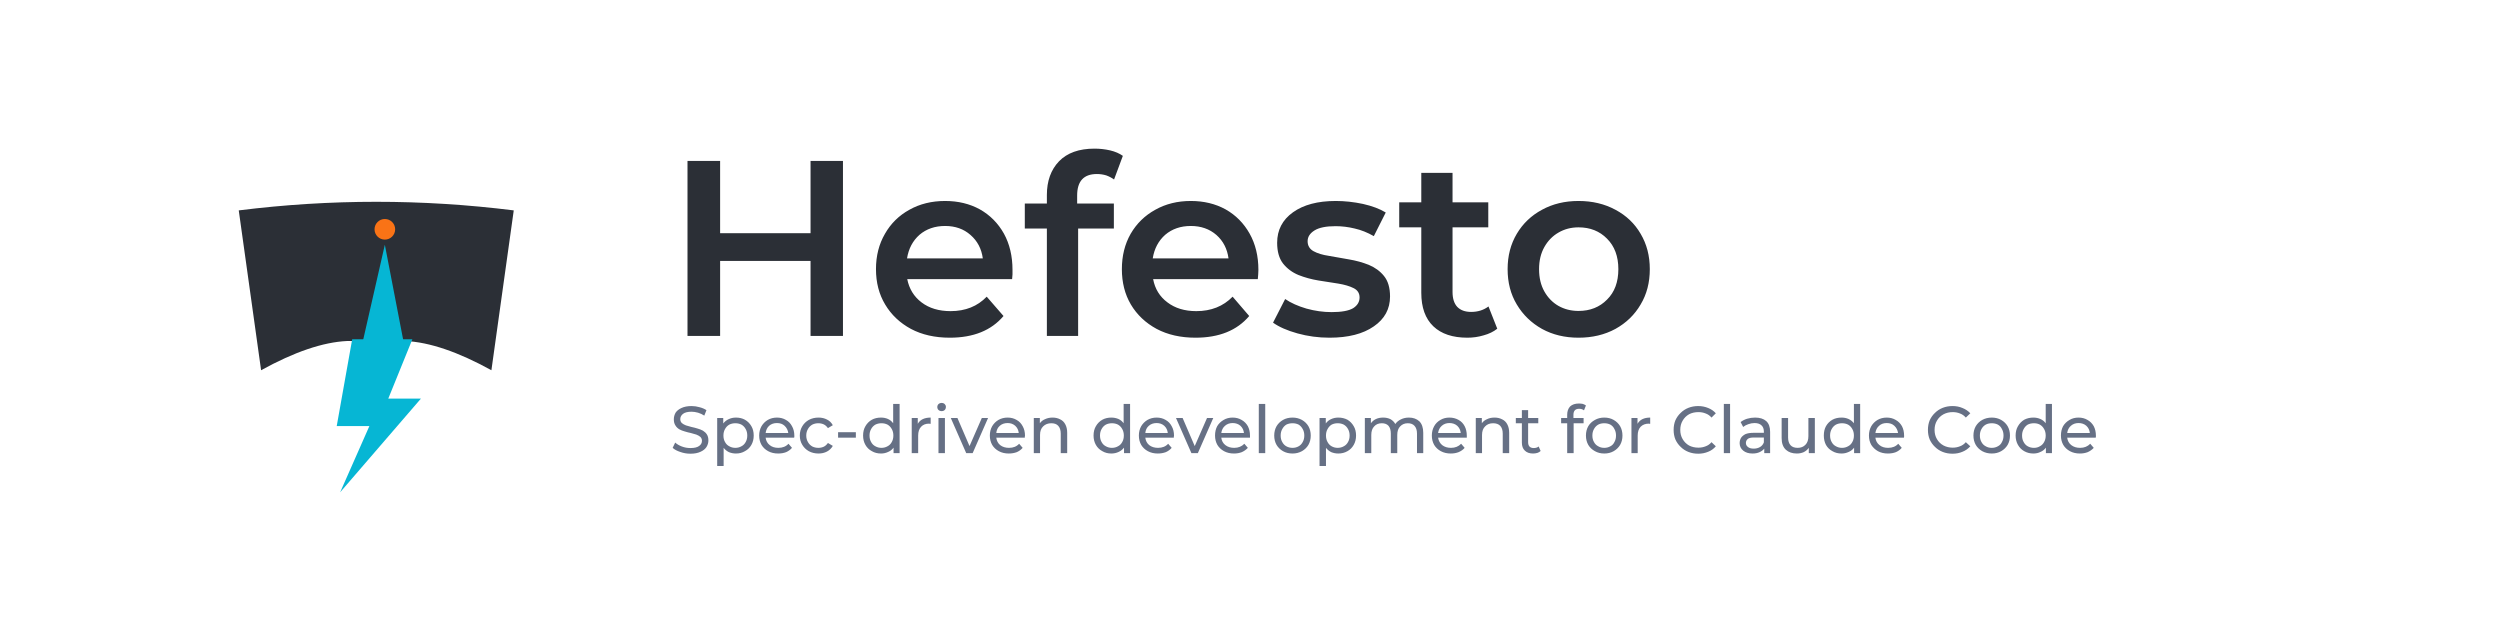
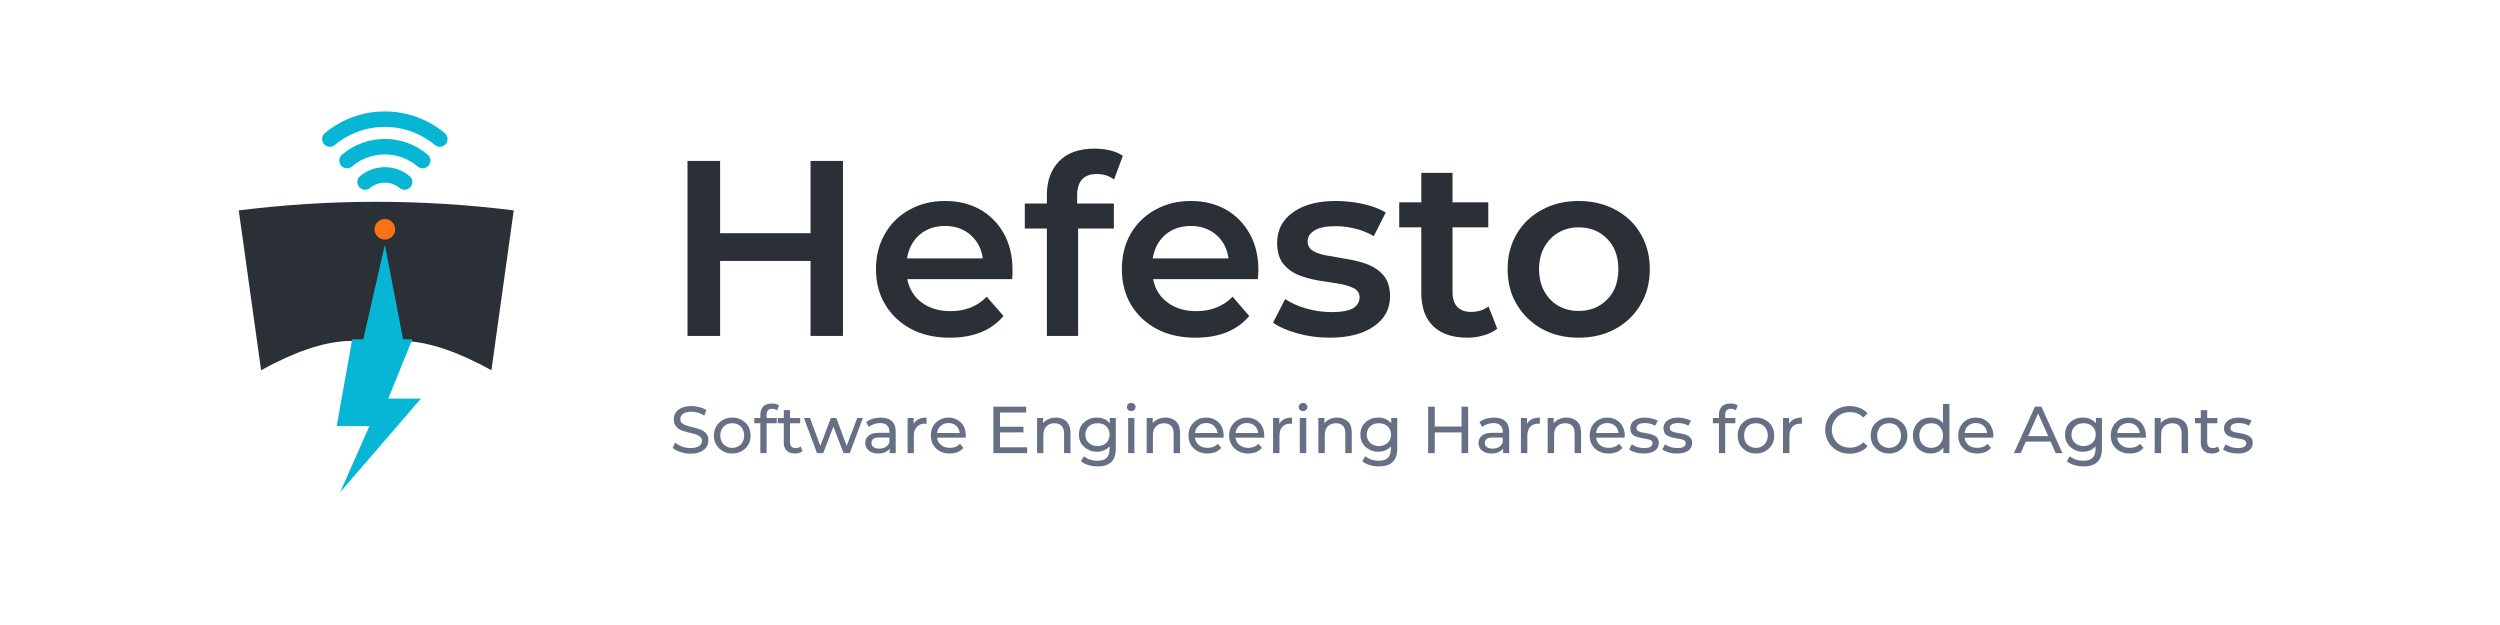
<svg xmlns="http://www.w3.org/2000/svg" width="1280" height="320" viewBox="0 0 1280 320">
  <g transform="translate(80,47) scale(0.44)">
    <path fill="#2b2f36" d="M96 138Q256 118 416 138L390 324Q332 292 290 290L222 290Q180 292 122 324Z" />
    <polygon fill="#06b6d4" points="228,288 298,288 270,357 308,357 214,466 248,389 210,389" />
    <polygon fill="#06b6d4" points="240,292 288,292 266,178" />
    <circle cx="266" cy="160" r="12" fill="#f97316" />
+     <path fill="none" stroke="#06b6d4" stroke-width="18" stroke-linecap="round" d="M243 105A36 36 0 0 1 289 105" />
+     <path fill="none" stroke="#06b6d4" stroke-width="18" stroke-linecap="round" d="M222 80A68 68 0 0 1 310 80" />
+     <path fill="none" stroke="#06b6d4" stroke-width="18" stroke-linecap="round" d="M202 55A100 100 0 0 1 330 55" />
  </g>
  <path fill="#2b2f36" d="M415 172V133.6H368.7V172H352V82.4H368.7V119.4H415V82.4H431.6V172Z M486.3 172.9Q474.9 172.9 466.4 168.4Q457.9 163.8 453.2 155.9Q448.5 148.1 448.5 137.8Q448.5 127.6 453.1 119.7Q457.6 111.8 465.6 107.4Q473.6 102.9 483.9 102.9Q493.9 102.9 501.7 107.2Q509.5 111.6 514 119.6Q518.4 127.6 518.4 138.2Q518.4 139.2 518.4 140.5Q518.3 141.8 518.2 142.9H464.5Q466 150.4 471.8 154.8Q477.7 159.3 486.7 159.3Q498.1 159.3 505.2 151.9L513.8 161.8Q504.4 172.9 486.3 172.9ZM464.4 132.3H503.2Q502.2 124.9 496.9 120.3Q491.7 115.7 483.9 115.7Q476.1 115.7 470.8 120.2Q465.6 124.8 464.4 132.3Z M536 172V117H524.7V104.2H536V99.8Q536 89.1 542.2 82.6Q548.5 76.1 560.4 76.1Q564.5 76.1 568.4 77Q572.2 77.9 574.9 79.8L570.4 91.9Q568.6 90.6 566.4 89.8Q564.1 89.1 561.6 89.1Q551.5 89.1 551.5 100.1V104.2H570.3V117H552V172Z M612.1 172.9Q600.7 172.9 592.2 168.4Q583.7 163.8 579 155.9Q574.4 148.1 574.4 137.8Q574.4 127.6 578.9 119.7Q583.5 111.8 591.5 107.4Q599.5 102.9 609.7 102.9Q619.7 102.9 627.5 107.2Q635.3 111.6 639.8 119.6Q644.3 127.6 644.3 138.2Q644.3 139.2 644.2 140.5Q644.1 141.8 644 142.9H590.4Q591.8 150.4 597.7 154.8Q603.6 159.3 612.5 159.3Q623.9 159.3 631.1 151.9L639.6 161.8Q630.2 172.9 612.1 172.9ZM590.2 132.3H629Q628 124.9 622.8 120.3Q617.5 115.7 609.7 115.7Q601.9 115.7 596.6 120.2Q591.4 124.8 590.2 132.3Z M680.7 172.9Q672.2 172.9 664.3 170.7Q656.4 168.5 651.8 165.2L658 153.1Q662.4 156.1 668.9 158Q675.4 159.8 681.8 159.8Q689.4 159.8 692.8 157.8Q696.1 155.7 696.1 152.3Q696.1 149 693 147.5Q690 146 685.2 145.2Q680.4 144.5 675 143.6Q669.6 142.7 664.8 140.8Q660 138.8 656.9 134.9Q653.9 131 653.9 124.3Q653.9 114.5 662 108.7Q670.1 102.9 683.9 102.9Q690.7 102.9 697.8 104.4Q704.9 106 709.5 108.8L703.4 120.9Q698.5 118.1 693.6 117Q688.7 115.8 683.8 115.8Q676.5 115.8 673 118Q669.5 120.2 669.5 123.5Q669.5 126.9 672.5 128.6Q675.6 130.3 680.4 131Q685.2 131.8 690.6 132.8Q696 133.7 700.8 135.6Q705.6 137.6 708.6 141.3Q711.7 145.1 711.7 151.8Q711.7 161.4 703.4 167.1Q695.1 172.9 680.7 172.9Z M751.3 172.9Q740 172.9 733.9 167.1Q727.7 161.2 727.7 149.9V116.4H716.4V103.6H727.7V88.5H743.7V103.6H762V116.4H743.7V149.5Q743.7 154.5 746.1 157.1Q748.6 159.7 753.2 159.7Q758.4 159.7 762.1 156.9L766.6 168.3Q763.7 170.6 759.6 171.7Q755.6 172.9 751.3 172.9Z M808.2 172.9Q797.7 172.9 789.5 168.4Q781.3 163.8 776.6 155.9Q771.9 148.1 771.9 137.8Q771.9 127.6 776.6 119.7Q781.3 111.8 789.5 107.4Q797.7 102.9 808.2 102.9Q818.8 102.9 827.1 107.4Q835.4 111.8 840 119.7Q844.7 127.6 844.7 137.8Q844.7 148.1 840 155.9Q835.4 163.8 827.1 168.4Q818.8 172.9 808.2 172.9ZM808.2 159.2Q817.1 159.2 822.8 153.4Q828.6 147.7 828.6 137.8Q828.6 128 822.8 122.2Q817.1 116.4 808.2 116.4Q802.5 116.4 797.9 119.1Q793.4 121.7 790.7 126.5Q788 131.3 788 137.8Q788 144.4 790.7 149.2Q793.4 154 797.9 156.6Q802.5 159.2 808.2 159.2Z" />
-   <path fill="#667085" d="M353.5 232.3Q350.8 232.3 348.3 231.4Q345.8 230.6 344.4 229.3L345.7 226.6Q347 227.8 349.1 228.6Q351.2 229.4 353.5 229.4Q356.6 229.4 358 228.3Q359.4 227.3 359.4 225.7Q359.4 224.5 358.6 223.7Q357.8 223 356.5 222.5Q355.2 222.1 353.7 221.7Q352.2 221.4 350.6 220.9Q349.1 220.5 347.8 219.8Q346.5 219 345.8 217.8Q345 216.6 345 214.7Q345 212.9 345.9 211.3Q346.9 209.8 348.9 208.9Q351 207.9 354.1 207.9Q356.2 207.9 358.2 208.5Q360.2 209 361.7 210L360.6 212.8Q359.1 211.8 357.4 211.3Q355.6 210.8 354.1 210.8Q351.1 210.8 349.7 211.9Q348.3 213 348.3 214.6Q348.3 215.8 349.1 216.6Q349.9 217.3 351.2 217.8Q352.5 218.2 354 218.6Q355.5 218.9 357.1 219.4Q358.6 219.8 359.9 220.5Q361.2 221.3 361.9 222.4Q362.7 223.6 362.7 225.5Q362.7 227.3 361.7 228.9Q360.7 230.4 358.7 231.3Q356.6 232.3 353.5 232.3Z M376.8 232.2Q374.9 232.2 373.2 231.5Q371.6 230.7 370.5 229.3V238.6H367.2V214H370.3V216.8Q371.5 215.3 373.1 214.6Q374.8 213.8 376.8 213.8Q379.4 213.8 381.4 214.9Q383.5 216.1 384.7 218.2Q385.9 220.2 385.9 223Q385.9 225.7 384.7 227.8Q383.5 229.9 381.4 231Q379.4 232.2 376.8 232.2ZM376.5 229.3Q378.2 229.3 379.6 228.5Q381 227.8 381.8 226.3Q382.6 224.9 382.6 223Q382.6 221.1 381.8 219.7Q381 218.2 379.6 217.4Q378.2 216.7 376.5 216.7Q374.8 216.7 373.4 217.4Q372 218.2 371.2 219.7Q370.4 221.1 370.4 223Q370.4 224.9 371.2 226.3Q372 227.8 373.4 228.5Q374.8 229.3 376.5 229.3Z M398.4 232.2Q395.5 232.2 393.3 231Q391.1 229.8 389.9 227.8Q388.7 225.7 388.7 223Q388.7 220.3 389.9 218.2Q391.1 216.2 393.1 215Q395.2 213.8 397.8 213.8Q400.4 213.8 402.4 215Q404.4 216.1 405.5 218.2Q406.7 220.3 406.7 223.1Q406.7 223.3 406.7 223.6Q406.6 223.8 406.6 224.1H392Q392.3 226.5 394.1 227.9Q395.8 229.3 398.5 229.3Q401.8 229.3 403.7 227.2L405.5 229.3Q404.3 230.7 402.5 231.5Q400.7 232.2 398.4 232.2ZM392 221.7H403.6Q403.3 219.5 401.7 218Q400.2 216.6 397.8 216.6Q395.4 216.6 393.8 218Q392.3 219.4 392 221.7Z M419.1 232.2Q416.3 232.2 414.1 231Q412 229.8 410.8 227.8Q409.5 225.7 409.5 223Q409.5 220.3 410.8 218.2Q412 216.2 414.1 215Q416.3 213.8 419.1 213.8Q421.5 213.8 423.4 214.8Q425.3 215.7 426.4 217.7L423.9 219.2Q423 217.9 421.8 217.3Q420.5 216.7 419 216.7Q417.3 216.7 415.9 217.4Q414.5 218.2 413.7 219.6Q412.8 221.1 412.8 223Q412.8 224.9 413.7 226.4Q414.5 227.8 415.9 228.6Q417.3 229.3 419 229.3Q420.5 229.3 421.8 228.7Q423 228.1 423.9 226.8L426.4 228.3Q425.3 230.2 423.4 231.2Q421.5 232.2 419.1 232.2Z M429.1 224.1V221.3H438.2V224.1Z M451.1 232.2Q448.4 232.2 446.4 231Q444.3 229.9 443.1 227.8Q441.9 225.7 441.9 223Q441.9 220.2 443.1 218.2Q444.3 216.1 446.4 214.9Q448.4 213.8 451.1 213.8Q453 213.8 454.6 214.5Q456.2 215.2 457.3 216.7V206.8H460.6V232H457.5V229.2Q456.4 230.7 454.7 231.4Q453 232.2 451.1 232.2ZM451.3 229.3Q453 229.3 454.4 228.5Q455.8 227.8 456.6 226.3Q457.4 224.9 457.4 223Q457.4 221.1 456.6 219.7Q455.8 218.2 454.4 217.4Q453 216.7 451.3 216.7Q449.6 216.7 448.2 217.4Q446.8 218.2 446 219.7Q445.2 221.1 445.2 223Q445.2 224.9 446 226.3Q446.8 227.8 448.2 228.5Q449.6 229.3 451.3 229.3Z M466.8 232V214H469.9V217Q471.7 213.8 476.5 213.8V217Q476.3 217 476.1 217Q475.9 216.9 475.7 216.9Q473.1 216.9 471.6 218.5Q470.1 220.1 470.1 223V232Z M480.5 232V214H483.8V232ZM482.1 210.5Q481.2 210.5 480.5 209.9Q479.9 209.3 479.9 208.4Q479.9 207.5 480.5 206.9Q481.2 206.3 482.1 206.3Q483.1 206.3 483.7 206.9Q484.3 207.5 484.3 208.3Q484.3 209.3 483.7 209.9Q483.1 210.5 482.1 210.5Z M494.7 232 486.8 214H490.2L496.4 228.4L502.7 214H505.9L498 232Z M516.5 232.2Q513.6 232.2 511.4 231Q509.2 229.8 508 227.8Q506.8 225.7 506.8 223Q506.8 220.3 508 218.2Q509.2 216.2 511.2 215Q513.3 213.8 515.9 213.8Q518.5 213.8 520.5 215Q522.5 216.1 523.6 218.2Q524.8 220.3 524.8 223.1Q524.8 223.3 524.7 223.6Q524.7 223.8 524.7 224.1H510.1Q510.4 226.5 512.1 227.9Q513.9 229.3 516.6 229.3Q519.9 229.3 521.8 227.2L523.6 229.3Q522.4 230.7 520.6 231.5Q518.7 232.2 516.5 232.2ZM510.1 221.7H521.6Q521.4 219.5 519.8 218Q518.2 216.6 515.9 216.6Q513.5 216.6 511.9 218Q510.3 219.4 510.1 221.7Z M529.3 232V214H532.4V216.7Q533.4 215.3 535.1 214.6Q536.8 213.8 538.9 213.8Q541.1 213.8 542.8 214.7Q544.5 215.5 545.4 217.2Q546.4 219 546.4 221.6V232H543.1V222Q543.1 219.4 541.8 218Q540.6 216.7 538.3 216.7Q535.7 216.7 534.1 218.3Q532.5 219.8 532.5 222.7V232Z M569 232.2Q566.4 232.2 564.4 231Q562.3 229.9 561.1 227.8Q559.9 225.7 559.9 223Q559.9 220.2 561.1 218.2Q562.3 216.1 564.4 214.9Q566.4 213.8 569 213.8Q570.9 213.8 572.6 214.5Q574.2 215.2 575.3 216.7V206.8H578.6V232H575.5V229.2Q574.3 230.7 572.7 231.4Q571 232.2 569 232.2ZM569.3 229.3Q571 229.3 572.4 228.5Q573.8 227.8 574.6 226.3Q575.4 224.9 575.4 223Q575.4 221.1 574.6 219.7Q573.8 218.2 572.4 217.4Q571 216.7 569.3 216.7Q567.6 216.7 566.2 217.4Q564.8 218.2 564 219.7Q563.2 221.1 563.2 223Q563.2 224.9 564 226.3Q564.8 227.8 566.2 228.5Q567.6 229.3 569.3 229.3Z M592.8 232.2Q589.9 232.2 587.7 231Q585.5 229.8 584.3 227.8Q583.1 225.7 583.1 223Q583.1 220.3 584.3 218.2Q585.5 216.2 587.5 215Q589.6 213.8 592.2 213.8Q594.8 213.8 596.8 215Q598.8 216.1 599.9 218.2Q601.1 220.3 601.1 223.1Q601.1 223.3 601 223.6Q601 223.8 601 224.1H586.4Q586.7 226.5 588.4 227.9Q590.2 229.3 592.9 229.3Q596.2 229.3 598.1 227.2L599.9 229.3Q598.7 230.7 596.9 231.5Q595 232.2 592.8 232.2ZM586.4 221.7H597.9Q597.7 219.5 596.1 218Q594.5 216.6 592.2 216.6Q589.8 216.6 588.2 218Q586.6 219.4 586.4 221.7Z M610 232 602.1 214H605.5L611.7 228.4L618 214H621.2L613.3 232Z M631.8 232.2Q628.9 232.2 626.7 231Q624.5 229.8 623.3 227.8Q622.1 225.7 622.1 223Q622.1 220.3 623.2 218.2Q624.4 216.2 626.5 215Q628.5 213.8 631.1 213.8Q633.7 213.8 635.7 215Q637.7 216.1 638.9 218.2Q640 220.3 640 223.1Q640 223.3 640 223.6Q640 223.8 640 224.1H625.3Q625.6 226.5 627.4 227.9Q629.2 229.3 631.9 229.3Q635.1 229.3 637.1 227.2L638.9 229.3Q637.6 230.7 635.8 231.5Q634 232.2 631.8 232.2ZM625.3 221.7H636.9Q636.7 219.5 635.1 218Q633.5 216.6 631.1 216.6Q628.8 216.6 627.2 218Q625.6 219.4 625.3 221.7Z M644.5 232V206.8H647.8V232Z M661.8 232.2Q659 232.2 656.9 231Q654.8 229.8 653.6 227.8Q652.4 225.7 652.4 223Q652.4 220.3 653.6 218.2Q654.8 216.2 656.9 215Q659 213.8 661.8 213.8Q664.4 213.8 666.6 215Q668.7 216.2 669.9 218.2Q671.1 220.3 671.1 223Q671.1 225.7 669.9 227.8Q668.7 229.8 666.6 231Q664.4 232.2 661.8 232.2ZM661.8 229.3Q663.5 229.3 664.9 228.5Q666.2 227.8 667 226.3Q667.8 224.9 667.8 223Q667.8 221.1 667 219.7Q666.2 218.2 664.9 217.4Q663.5 216.7 661.8 216.7Q660 216.7 658.6 217.4Q657.3 218.2 656.5 219.7Q655.7 221.1 655.7 223Q655.7 224.9 656.5 226.3Q657.3 227.8 658.6 228.5Q660 229.3 661.8 229.3Z M685.2 232.2Q683.3 232.2 681.6 231.5Q680 230.7 678.9 229.3V238.6H675.6V214H678.8V216.8Q679.9 215.3 681.5 214.6Q683.2 213.8 685.2 213.8Q687.8 213.8 689.9 214.9Q691.9 216.1 693.1 218.2Q694.3 220.2 694.3 223Q694.3 225.7 693.1 227.8Q691.9 229.9 689.9 231Q687.8 232.2 685.2 232.2ZM684.9 229.3Q686.6 229.3 688 228.5Q689.4 227.8 690.2 226.3Q691 224.9 691 223Q691 221.1 690.2 219.7Q689.4 218.2 688 217.4Q686.6 216.7 684.9 216.7Q683.2 216.7 681.8 217.4Q680.5 218.2 679.7 219.7Q678.9 221.1 678.9 223Q678.9 224.9 679.7 226.3Q680.5 227.8 681.8 228.5Q683.2 229.3 684.9 229.3Z M698.8 232V214H701.9V216.7Q704 213.8 708.2 213.8Q710.2 213.8 711.9 214.6Q713.5 215.5 714.4 217.1Q715.4 215.6 717.3 214.7Q719.1 213.8 721.4 213.8Q724.6 213.8 726.7 215.7Q728.7 217.7 728.7 221.6V232H725.5V222Q725.5 219.4 724.2 218Q723 216.7 720.8 216.7Q718.4 216.7 716.9 218.3Q715.4 219.8 715.4 222.7V232H712.1V222Q712.1 219.4 710.9 218Q709.7 216.7 707.5 216.7Q705 216.7 703.6 218.3Q702.1 219.8 702.1 222.7V232Z M742.8 232.2Q739.9 232.2 737.7 231Q735.5 229.8 734.3 227.8Q733.1 225.7 733.1 223Q733.1 220.3 734.3 218.2Q735.4 216.2 737.5 215Q739.5 213.8 742.1 213.8Q744.7 213.8 746.8 215Q748.8 216.1 749.9 218.2Q751 220.3 751 223.1Q751 223.3 751 223.6Q751 223.8 751 224.1H736.3Q736.7 226.5 738.4 227.9Q740.2 229.3 742.9 229.3Q746.1 229.3 748.1 227.2L749.9 229.3Q748.7 230.7 746.8 231.5Q745 232.2 742.8 232.2ZM736.3 221.7H747.9Q747.7 219.5 746.1 218Q744.5 216.6 742.1 216.6Q739.8 216.6 738.2 218Q736.6 219.4 736.3 221.7Z M755.6 232V214H758.7V216.7Q759.7 215.3 761.4 214.6Q763 213.8 765.2 213.8Q767.4 213.8 769.1 214.7Q770.8 215.5 771.7 217.2Q772.7 219 772.7 221.6V232H769.4V222Q769.4 219.4 768.1 218Q766.8 216.7 764.5 216.7Q761.9 216.7 760.4 218.3Q758.8 219.8 758.8 222.7V232Z M784.9 232.2Q782.2 232.2 780.7 230.7Q779.2 229.3 779.2 226.6V216.7H776.1V214H779.2V210H782.4V214H787.6V216.7H782.4V226.4Q782.4 229.4 785.3 229.4Q786.8 229.4 787.8 228.6L788.8 230.9Q788.1 231.6 787.1 231.9Q786 232.2 784.9 232.2Z M802.4 232V216.7H799.3V214H802.4V212.4Q802.4 209.7 803.9 208.1Q805.5 206.6 808.4 206.6Q809.4 206.6 810.4 206.8Q811.3 207.1 812 207.6L811 210.1Q810 209.3 808.5 209.3Q805.6 209.3 805.6 212.4V214H810.8V216.7H805.7V232Z M821.4 232.2Q818.7 232.2 816.6 231Q814.4 229.8 813.2 227.8Q812 225.7 812 223Q812 220.3 813.2 218.2Q814.4 216.2 816.6 215Q818.7 213.8 821.4 213.8Q824.1 213.8 826.2 215Q828.3 216.2 829.5 218.2Q830.7 220.3 830.7 223Q830.7 225.7 829.5 227.8Q828.3 229.8 826.2 231Q824.1 232.2 821.4 232.2ZM821.4 229.3Q823.1 229.3 824.5 228.5Q825.9 227.8 826.6 226.3Q827.4 224.9 827.4 223Q827.4 221.1 826.6 219.7Q825.9 218.2 824.5 217.4Q823.1 216.7 821.4 216.7Q819.6 216.7 818.3 217.4Q816.9 218.2 816.1 219.7Q815.3 221.1 815.3 223Q815.3 224.9 816.1 226.3Q816.9 227.8 818.3 228.5Q819.6 229.3 821.4 229.3Z M835.3 232V214H838.4V217Q840.2 213.8 844.9 213.8V217Q844.7 217 844.6 217Q844.4 216.9 844.2 216.9Q841.6 216.9 840 218.5Q838.5 220.1 838.5 223V232Z M869.5 232.3Q866.8 232.3 864.5 231.4Q862.2 230.5 860.5 228.8Q858.8 227.2 857.8 225Q856.9 222.8 856.9 220.1Q856.9 217.4 857.8 215.2Q858.8 213 860.5 211.4Q862.2 209.7 864.5 208.8Q866.8 207.9 869.5 207.9Q872.2 207.9 874.6 208.9Q876.9 209.8 878.5 211.6L876.3 213.8Q875 212.3 873.3 211.7Q871.6 211 869.6 211Q866.9 211 864.8 212.1Q862.7 213.3 861.5 215.4Q860.3 217.4 860.3 220.1Q860.3 222.8 861.5 224.8Q862.7 226.9 864.8 228.1Q866.9 229.2 869.6 229.2Q871.6 229.2 873.3 228.5Q875 227.9 876.3 226.4L878.5 228.5Q876.9 230.4 874.6 231.3Q872.2 232.3 869.5 232.3Z M882.6 232V206.8H885.8V232Z M903.3 232V229.7Q902.4 230.8 900.9 231.5Q899.4 232.2 897.3 232.2Q894.3 232.2 892.5 230.7Q890.7 229.2 890.7 226.9Q890.7 225.4 891.4 224.2Q892.1 223.1 893.6 222.3Q895.2 221.6 897.9 221.6H903.1V221Q903.1 218.9 901.9 217.8Q900.7 216.6 898.3 216.6Q896.7 216.6 895.1 217.2Q893.6 217.7 892.5 218.6L891.2 216.1Q892.6 215 894.5 214.4Q896.5 213.8 898.6 213.8Q902.3 213.8 904.3 215.6Q906.3 217.4 906.3 221.1V232ZM903.1 226.5V224H898.1Q895.6 224 894.8 224.8Q893.9 225.6 893.9 226.8Q893.9 228.1 895 228.9Q896 229.7 897.9 229.7Q899.7 229.7 901.1 228.9Q902.5 228.1 903.1 226.5Z M920 232.2Q916.5 232.2 914.4 230.3Q912.2 228.3 912.2 224.3V214H915.5V224Q915.5 226.6 916.8 228Q918 229.3 920.4 229.3Q922.9 229.3 924.4 227.7Q925.9 226.2 925.9 223.3V214H929.2V232H926.1V229.3Q925.1 230.7 923.5 231.5Q921.9 232.2 920 232.2Z M942.9 232.2Q940.2 232.2 938.2 231Q936.1 229.9 934.9 227.8Q933.8 225.7 933.8 223Q933.8 220.2 934.9 218.2Q936.1 216.1 938.2 214.9Q940.2 213.8 942.9 213.8Q944.8 213.8 946.4 214.5Q948 215.2 949.2 216.7V206.8H952.4V232H949.3V229.2Q948.2 230.7 946.5 231.4Q944.8 232.2 942.9 232.2ZM943.1 229.3Q944.8 229.3 946.2 228.5Q947.6 227.8 948.4 226.3Q949.2 224.9 949.2 223Q949.2 221.1 948.4 219.7Q947.6 218.2 946.2 217.4Q944.8 216.7 943.1 216.7Q941.4 216.7 940 217.4Q938.6 218.2 937.8 219.7Q937 221.1 937 223Q937 224.9 937.8 226.3Q938.6 227.8 940 228.5Q941.4 229.3 943.1 229.3Z M966.6 232.2Q963.7 232.2 961.5 231Q959.4 229.8 958.1 227.8Q956.9 225.7 956.9 223Q956.9 220.3 958.1 218.2Q959.3 216.2 961.3 215Q963.4 213.8 966 213.8Q968.6 213.8 970.6 215Q972.6 216.1 973.8 218.2Q974.9 220.3 974.9 223.1Q974.9 223.3 974.9 223.6Q974.9 223.8 974.8 224.1H960.2Q960.5 226.5 962.3 227.9Q964 229.3 966.7 229.3Q970 229.3 971.9 227.2L973.7 229.3Q972.5 230.7 970.7 231.5Q968.9 232.2 966.6 232.2ZM960.2 221.7H971.8Q971.5 219.5 969.9 218Q968.4 216.6 966 216.6Q963.6 216.6 962.1 218Q960.5 219.4 960.2 221.7Z M999.7 232.3Q997 232.3 994.7 231.4Q992.4 230.5 990.7 228.8Q989 227.2 988 225Q987.1 222.8 987.1 220.1Q987.1 217.4 988 215.2Q989 213 990.7 211.4Q992.4 209.7 994.7 208.8Q997 207.9 999.7 207.9Q1002.5 207.9 1004.8 208.9Q1007.1 209.8 1008.8 211.6L1006.5 213.8Q1005.2 212.3 1003.5 211.7Q1001.8 211 999.8 211Q997.2 211 995.1 212.1Q992.9 213.3 991.7 215.4Q990.5 217.4 990.5 220.1Q990.5 222.8 991.7 224.8Q992.9 226.9 995.1 228.1Q997.2 229.2 999.8 229.2Q1001.8 229.2 1003.5 228.5Q1005.2 227.9 1006.5 226.4L1008.8 228.5Q1007.1 230.4 1004.8 231.3Q1002.5 232.3 999.7 232.3Z M1019.8 232.2Q1017.1 232.2 1014.9 231Q1012.8 229.8 1011.6 227.8Q1010.4 225.7 1010.4 223Q1010.4 220.3 1011.6 218.2Q1012.8 216.2 1014.9 215Q1017.1 213.8 1019.8 213.8Q1022.5 213.8 1024.6 215Q1026.7 216.2 1027.9 218.2Q1029.1 220.3 1029.1 223Q1029.1 225.7 1027.9 227.8Q1026.7 229.8 1024.6 231Q1022.5 232.2 1019.8 232.2ZM1019.8 229.3Q1021.5 229.3 1022.9 228.5Q1024.3 227.8 1025 226.3Q1025.8 224.9 1025.8 223Q1025.8 221.1 1025 219.7Q1024.3 218.2 1022.9 217.4Q1021.5 216.7 1019.8 216.7Q1018 216.7 1016.7 217.4Q1015.3 218.2 1014.5 219.7Q1013.7 221.1 1013.7 223Q1013.7 224.9 1014.5 226.3Q1015.3 227.8 1016.7 228.5Q1018 229.3 1019.8 229.3Z M1041.1 232.2Q1038.5 232.2 1036.4 231Q1034.4 229.9 1033.2 227.8Q1032 225.7 1032 223Q1032 220.2 1033.2 218.2Q1034.4 216.1 1036.4 214.9Q1038.5 213.8 1041.1 213.8Q1043 213.8 1044.6 214.5Q1046.3 215.2 1047.4 216.7V206.8H1050.6V232H1047.5V229.2Q1046.4 230.7 1044.7 231.4Q1043.1 232.2 1041.1 232.2ZM1041.4 229.3Q1043.1 229.3 1044.4 228.5Q1045.8 227.8 1046.6 226.3Q1047.4 224.9 1047.4 223Q1047.4 221.1 1046.6 219.7Q1045.8 218.2 1044.4 217.4Q1043.1 216.7 1041.4 216.7Q1039.6 216.7 1038.2 217.4Q1036.9 218.2 1036.1 219.7Q1035.3 221.1 1035.3 223Q1035.3 224.9 1036.1 226.3Q1036.9 227.8 1038.2 228.5Q1039.6 229.3 1041.4 229.3Z M1064.9 232.2Q1062 232.2 1059.8 231Q1057.6 229.8 1056.4 227.8Q1055.2 225.7 1055.2 223Q1055.2 220.3 1056.3 218.2Q1057.5 216.2 1059.6 215Q1061.6 213.8 1064.2 213.8Q1066.8 213.8 1068.8 215Q1070.8 216.1 1072 218.2Q1073.1 220.3 1073.1 223.1Q1073.1 223.3 1073.1 223.6Q1073.1 223.8 1073 224.1H1058.4Q1058.7 226.5 1060.5 227.9Q1062.3 229.3 1065 229.3Q1068.2 229.3 1070.2 227.2L1072 229.3Q1070.7 230.7 1068.9 231.5Q1067.1 232.2 1064.9 232.2ZM1058.4 221.7H1070Q1069.8 219.5 1068.2 218Q1066.6 216.6 1064.2 216.6Q1061.9 216.6 1060.3 218Q1058.7 219.4 1058.4 221.7Z" />
+   <path fill="#667085" d="M353.5 232.3Q350.8 232.3 348.3 231.4Q345.8 230.6 344.4 229.3L345.7 226.6Q347 227.8 349.1 228.6Q351.2 229.4 353.5 229.4Q356.6 229.4 358 228.3Q359.4 227.3 359.4 225.7Q359.4 224.5 358.6 223.7Q357.8 223 356.5 222.5Q355.2 222.1 353.7 221.7Q352.2 221.4 350.6 220.9Q349.1 220.5 347.8 219.8Q346.5 219 345.8 217.8Q345 216.6 345 214.7Q345 212.9 345.9 211.3Q346.9 209.8 348.9 208.9Q351 207.9 354.1 207.9Q356.2 207.9 358.2 208.5Q360.2 209 361.7 210L360.6 212.8Q359.1 211.8 357.4 211.3Q355.6 210.8 354.1 210.8Q351.1 210.8 349.7 211.9Q348.3 213 348.3 214.6Q348.3 215.8 349.1 216.6Q349.9 217.3 351.2 217.8Q352.5 218.2 354 218.6Q355.5 218.9 357.1 219.4Q358.6 219.8 359.9 220.5Q361.2 221.3 361.9 222.4Q362.7 223.6 362.7 225.5Q362.7 227.3 361.7 228.9Q360.7 230.4 358.7 231.3Q356.6 232.3 353.5 232.3Z M374.9 232.2Q372.2 232.2 370.1 231Q368 229.8 366.8 227.8Q365.5 225.7 365.5 223Q365.5 220.3 366.8 218.2Q368 216.2 370.1 215Q372.2 213.8 374.9 213.8Q377.6 213.8 379.7 215Q381.9 216.2 383.1 218.2Q384.3 220.3 384.3 223Q384.3 225.7 383.1 227.8Q381.9 229.8 379.7 231Q377.6 232.2 374.9 232.2ZM374.9 229.3Q376.7 229.3 378 228.5Q379.4 227.8 380.2 226.3Q381 224.9 381 223Q381 221.1 380.2 219.7Q379.4 218.2 378 217.4Q376.7 216.7 374.9 216.7Q373.2 216.7 371.8 217.4Q370.4 218.2 369.6 219.7Q368.8 221.1 368.8 223Q368.8 224.9 369.6 226.3Q370.4 227.8 371.8 228.5Q373.2 229.3 374.9 229.3Z M389.3 232V216.7H386.2V214H389.3V212.4Q389.3 209.7 390.8 208.1Q392.3 206.6 395.2 206.6Q396.3 206.6 397.2 206.8Q398.2 207.1 398.9 207.6L397.9 210.1Q396.8 209.3 395.4 209.3Q392.5 209.3 392.5 212.4V214H397.7V216.7H392.5V232Z M407 232.2Q404.3 232.2 402.8 230.7Q401.3 229.3 401.3 226.6V216.7H398.2V214H401.3V210H404.5V214H409.7V216.7H404.5V226.4Q404.5 229.4 407.4 229.4Q408.9 229.4 409.9 228.6L410.9 230.9Q410.2 231.6 409.1 231.9Q408.1 232.2 407 232.2Z M418.3 232 411.6 214H414.7L420 228.3L425.4 214H428.2L433.5 228.3L438.9 214H441.8L435.1 232H431.9L426.7 218.4L421.5 232Z M455.5 232V229.7Q454.7 230.8 453.2 231.5Q451.7 232.2 449.6 232.2Q446.6 232.2 444.8 230.7Q443 229.2 443 226.9Q443 225.4 443.7 224.2Q444.4 223.1 445.9 222.3Q447.5 221.6 450.2 221.6H455.4V221Q455.4 218.9 454.2 217.8Q453 216.6 450.5 216.6Q448.9 216.6 447.4 217.2Q445.9 217.7 444.8 218.6L443.5 216.1Q444.9 215 446.8 214.4Q448.8 213.8 450.9 213.8Q454.6 213.8 456.6 215.6Q458.6 217.4 458.6 221.1V232ZM455.4 226.5V224H450.3Q447.9 224 447 224.8Q446.2 225.6 446.2 226.8Q446.2 228.1 447.2 228.9Q448.3 229.7 450.2 229.7Q452 229.7 453.4 228.9Q454.8 228.1 455.4 226.5Z M464.7 232V214H467.8V217Q469.6 213.8 474.4 213.8V217Q474.2 217 474 217Q473.8 216.9 473.6 216.9Q471 216.9 469.5 218.5Q467.9 220.1 467.9 223V232Z M486.2 232.2Q483.4 232.2 481.2 231Q479 229.8 477.8 227.8Q476.6 225.7 476.6 223Q476.6 220.3 477.7 218.2Q478.9 216.2 481 215Q483 213.8 485.6 213.8Q488.2 213.8 490.2 215Q492.2 216.1 493.4 218.2Q494.5 220.3 494.5 223.1Q494.5 223.3 494.5 223.6Q494.5 223.8 494.4 224.1H479.8Q480.1 226.5 481.9 227.9Q483.7 229.3 486.3 229.3Q489.6 229.3 491.5 227.2L493.3 229.3Q492.1 230.7 490.3 231.5Q488.5 232.2 486.2 232.2ZM479.8 221.7H491.4Q491.1 219.5 489.6 218Q488 216.6 485.6 216.6Q483.2 216.6 481.7 218Q480.1 219.4 479.8 221.7Z M508.6 232V208.2H525.4V211.2H512V218.5H524V221.4H512V229H525.9V232Z M531 232V214H534.1V216.7Q535.1 215.3 536.8 214.6Q538.4 213.8 540.6 213.8Q542.8 213.8 544.5 214.7Q546.1 215.5 547.1 217.2Q548.1 219 548.1 221.6V232H544.8V222Q544.8 219.4 543.5 218Q542.2 216.7 539.9 216.7Q537.3 216.7 535.8 218.3Q534.2 219.8 534.2 222.7V232Z M562 238.8Q559.5 238.8 557.2 238.1Q554.9 237.4 553.4 236.1L555 233.6Q556.2 234.7 558.1 235.3Q559.9 235.9 561.9 235.9Q565.1 235.9 566.6 234.4Q568.1 233 568.1 229.9V228.5Q566.9 229.9 565.2 230.6Q563.6 231.3 561.6 231.3Q559 231.3 556.9 230.1Q554.9 229 553.6 227.1Q552.4 225.1 552.4 222.5Q552.4 219.9 553.6 217.9Q554.9 216 556.9 214.9Q559 213.8 561.6 213.8Q563.6 213.8 565.3 214.5Q567.1 215.3 568.2 216.7V214H571.3V229.6Q571.3 234.3 569 236.6Q566.6 238.8 562 238.8ZM562 228.4Q563.8 228.4 565.2 227.6Q566.6 226.9 567.3 225.6Q568.1 224.2 568.1 222.5Q568.1 220.8 567.3 219.5Q566.6 218.1 565.2 217.4Q563.8 216.7 562 216.7Q560.1 216.7 558.7 217.4Q557.3 218.1 556.5 219.5Q555.7 220.8 555.7 222.5Q555.7 224.2 556.5 225.6Q557.3 226.9 558.7 227.6Q560.1 228.4 562 228.4Z M577.6 232V214H580.8V232ZM579.2 210.5Q578.2 210.5 577.6 209.9Q577 209.3 577 208.4Q577 207.5 577.6 206.9Q578.2 206.3 579.2 206.3Q580.1 206.3 580.8 206.9Q581.4 207.5 581.4 208.3Q581.4 209.3 580.8 209.9Q580.1 210.5 579.2 210.5Z M587.1 232V214H590.2V216.7Q591.2 215.3 592.9 214.6Q594.5 213.8 596.7 213.8Q598.9 213.8 600.6 214.7Q602.3 215.5 603.2 217.2Q604.2 219 604.2 221.6V232H600.9V222Q600.9 219.4 599.6 218Q598.3 216.7 596 216.7Q593.4 216.7 591.9 218.3Q590.3 219.8 590.3 222.7V232Z M618.2 232.2Q615.3 232.2 613.1 231Q611 229.8 609.7 227.8Q608.5 225.7 608.5 223Q608.5 220.3 609.7 218.2Q610.9 216.2 612.9 215Q615 213.8 617.6 213.8Q620.2 213.8 622.2 215Q624.2 216.1 625.4 218.2Q626.5 220.3 626.5 223.1Q626.5 223.3 626.5 223.6Q626.5 223.8 626.4 224.1H611.8Q612.1 226.5 613.9 227.9Q615.6 229.3 618.3 229.3Q621.6 229.3 623.5 227.2L625.3 229.3Q624.1 230.7 622.3 231.5Q620.5 232.2 618.2 232.2ZM611.8 221.7H623.4Q623.1 219.5 621.5 218Q620 216.6 617.6 216.6Q615.2 216.6 613.7 218Q612.1 219.4 611.8 221.7Z M639 232.2Q636.1 232.2 634 231Q631.8 229.8 630.6 227.8Q629.3 225.7 629.3 223Q629.3 220.3 630.5 218.2Q631.7 216.2 633.8 215Q635.8 213.8 638.4 213.8Q641 213.8 643 215Q645 216.1 646.2 218.2Q647.3 220.3 647.3 223.1Q647.3 223.3 647.3 223.6Q647.3 223.8 647.2 224.1H632.6Q632.9 226.5 634.7 227.9Q636.5 229.3 639.1 229.3Q642.4 229.3 644.3 227.2L646.1 229.3Q644.9 230.7 643.1 231.5Q641.3 232.2 639 232.2ZM632.6 221.7H644.2Q643.9 219.5 642.4 218Q640.8 216.6 638.4 216.6Q636 216.6 634.5 218Q632.9 219.4 632.6 221.7Z M651.8 232V214H655V217Q656.8 213.8 661.5 213.8V217Q661.3 217 661.1 217Q660.9 216.9 660.8 216.9Q658.1 216.9 656.6 218.5Q655.1 220.1 655.1 223V232Z M665.5 232V214H668.8V232ZM667.2 210.5Q666.2 210.5 665.6 209.9Q664.9 209.3 664.9 208.4Q664.9 207.5 665.6 206.9Q666.2 206.3 667.2 206.3Q668.1 206.3 668.7 206.9Q669.4 207.5 669.4 208.3Q669.4 209.3 668.7 209.9Q668.1 210.5 667.2 210.5Z M675 232V214H678.1V216.7Q679.2 215.3 680.8 214.6Q682.5 213.8 684.6 213.8Q686.8 213.8 688.5 214.7Q690.2 215.5 691.2 217.2Q692.1 219 692.1 221.6V232H688.8V222Q688.8 219.4 687.6 218Q686.3 216.7 684 216.7Q681.4 216.7 679.8 218.3Q678.3 219.8 678.3 222.7V232Z M706.1 238.8Q703.6 238.8 701.2 238.1Q698.9 237.4 697.5 236.1L699 233.6Q700.3 234.7 702.1 235.3Q703.9 235.9 706 235.9Q709.1 235.9 710.6 234.4Q712.1 233 712.1 229.9V228.5Q711 229.9 709.3 230.6Q707.6 231.3 705.6 231.3Q703.1 231.3 701 230.1Q698.9 229 697.7 227.1Q696.5 225.1 696.5 222.5Q696.5 219.9 697.7 217.9Q698.9 216 701 214.9Q703.1 213.8 705.6 213.8Q707.7 213.8 709.4 214.5Q711.1 215.3 712.3 216.7V214H715.4V229.6Q715.4 234.3 713 236.6Q710.6 238.8 706.1 238.8ZM706 228.4Q707.8 228.4 709.2 227.6Q710.6 226.9 711.4 225.6Q712.2 224.2 712.2 222.5Q712.2 220.8 711.4 219.5Q710.6 218.1 709.2 217.4Q707.8 216.7 706 216.7Q704.2 216.7 702.8 217.4Q701.4 218.1 700.6 219.5Q699.8 220.8 699.8 222.5Q699.8 224.2 700.6 225.6Q701.4 226.9 702.8 227.6Q704.2 228.4 706 228.4Z M748.3 232V221.4H734.6V232H731.2V208.2H734.6V218.4H748.3V208.2H751.7V232Z M769.6 232V229.7Q768.7 230.8 767.3 231.5Q765.8 232.2 763.6 232.2Q760.6 232.2 758.8 230.7Q757 229.2 757 226.9Q757 225.4 757.7 224.2Q758.4 223.1 760 222.3Q761.5 221.6 764.2 221.6H769.4V221Q769.4 218.9 768.2 217.8Q767 216.6 764.6 216.6Q763 216.6 761.4 217.2Q759.9 217.7 758.9 218.6L757.5 216.1Q758.9 215 760.8 214.4Q762.8 213.8 764.9 213.8Q768.6 213.8 770.7 215.6Q772.7 217.4 772.7 221.1V232ZM769.4 226.5V224H764.4Q761.9 224 761.1 224.8Q760.2 225.6 760.2 226.8Q760.2 228.1 761.3 228.9Q762.3 229.7 764.2 229.7Q766 229.7 767.4 228.9Q768.8 228.1 769.4 226.5Z M778.7 232V214H781.8V217Q783.6 213.8 788.4 213.8V217Q788.2 217 788 217Q787.8 216.9 787.7 216.9Q785 216.9 783.5 218.5Q782 220.1 782 223V232Z M792.4 232V214H795.5V216.7Q796.6 215.3 798.2 214.6Q799.9 213.8 802 213.8Q804.2 213.8 805.9 214.7Q807.6 215.5 808.6 217.2Q809.5 219 809.5 221.6V232H806.2V222Q806.2 219.4 805 218Q803.7 216.7 801.4 216.7Q798.8 216.7 797.2 218.3Q795.7 219.8 795.7 222.7V232Z M823.6 232.2Q820.7 232.2 818.5 231Q816.3 229.8 815.1 227.8Q813.9 225.7 813.9 223Q813.9 220.3 815.1 218.2Q816.2 216.2 818.3 215Q820.4 213.8 822.9 213.8Q825.6 213.8 827.6 215Q829.6 216.1 830.7 218.2Q831.9 220.3 831.9 223.1Q831.9 223.3 831.8 223.6Q831.8 223.8 831.8 224.1H817.2Q817.5 226.5 819.2 227.9Q821 229.3 823.7 229.3Q827 229.3 828.9 227.2L830.7 229.3Q829.5 230.7 827.7 231.5Q825.8 232.2 823.6 232.2ZM817.2 221.7H828.7Q828.5 219.5 826.9 218Q825.3 216.6 822.9 216.6Q820.6 216.6 819 218Q817.4 219.4 817.2 221.7Z M841.5 232.2Q839.3 232.2 837.3 231.6Q835.2 231 834.1 230.1L835.5 227.5Q836.6 228.3 838.3 228.9Q840 229.4 841.8 229.4Q844.1 229.4 845.1 228.7Q846.1 228.1 846.1 226.9Q846.1 226.1 845.5 225.6Q844.8 225.1 843.8 224.9Q842.8 224.7 841.6 224.5Q840.4 224.3 839.2 224Q837.9 223.7 836.9 223.2Q835.9 222.7 835.3 221.7Q834.7 220.7 834.7 219.2Q834.7 216.8 836.7 215.3Q838.7 213.8 842.2 213.8Q844 213.8 845.8 214.3Q847.6 214.7 848.8 215.4L847.4 218Q846.1 217.2 844.8 216.9Q843.5 216.6 842.2 216.6Q840 216.6 839 217.3Q837.9 218 837.9 219.1Q837.9 220 838.5 220.5Q839.2 221 840.2 221.3Q841.2 221.5 842.4 221.7Q843.6 221.9 844.8 222.2Q846 222.5 847 223Q848.1 223.5 848.7 224.4Q849.3 225.4 849.3 226.9Q849.3 229.3 847.2 230.8Q845.1 232.2 841.5 232.2Z M858.6 232.2Q856.3 232.2 854.3 231.6Q852.3 231 851.1 230.1L852.5 227.5Q853.6 228.3 855.3 228.9Q857 229.4 858.8 229.4Q861.1 229.4 862.1 228.7Q863.1 228.1 863.1 226.9Q863.1 226.1 862.5 225.6Q861.9 225.1 860.9 224.9Q859.8 224.7 858.6 224.5Q857.4 224.3 856.2 224Q855 223.7 854 223.2Q852.9 222.7 852.3 221.7Q851.7 220.7 851.7 219.2Q851.7 216.8 853.7 215.3Q855.8 213.8 859.2 213.8Q861 213.8 862.8 214.3Q864.6 214.7 865.8 215.4L864.4 218Q863.2 217.2 861.8 216.9Q860.5 216.6 859.2 216.6Q857 216.6 856 217.3Q854.9 218 854.9 219.1Q854.9 220 855.6 220.5Q856.2 221 857.2 221.3Q858.2 221.5 859.4 221.7Q860.7 221.9 861.9 222.2Q863.1 222.5 864.1 223Q865.1 223.5 865.7 224.4Q866.4 225.4 866.4 226.9Q866.4 229.3 864.3 230.8Q862.2 232.2 858.6 232.2Z M880.1 232V216.7H877V214H880.1V212.4Q880.1 209.7 881.6 208.1Q883.1 206.6 886 206.6Q887.1 206.6 888 206.8Q889 207.1 889.7 207.6L888.7 210.1Q887.6 209.3 886.2 209.3Q883.3 209.3 883.3 212.4V214H888.5V216.7H883.3V232Z M899 232.2Q896.3 232.2 894.2 231Q892.1 229.8 890.9 227.8Q889.7 225.7 889.7 223Q889.7 220.3 890.9 218.2Q892.1 216.2 894.2 215Q896.3 213.8 899 213.8Q901.7 213.8 903.8 215Q906 216.2 907.2 218.2Q908.4 220.3 908.4 223Q908.4 225.7 907.2 227.8Q906 229.8 903.8 231Q901.7 232.2 899 232.2ZM899 229.3Q900.8 229.3 902.1 228.5Q903.5 227.8 904.3 226.3Q905.1 224.9 905.1 223Q905.1 221.1 904.3 219.7Q903.5 218.2 902.1 217.4Q900.8 216.7 899 216.7Q897.3 216.7 895.9 217.4Q894.5 218.2 893.7 219.7Q893 221.1 893 223Q893 224.9 893.7 226.3Q894.5 227.8 895.9 228.5Q897.3 229.3 899 229.3Z M912.9 232V214H916V217Q917.8 213.8 922.6 213.8V217Q922.4 217 922.2 217Q922 216.9 921.9 216.9Q919.2 216.9 917.7 218.5Q916.2 220.1 916.2 223V232Z M947.1 232.3Q944.4 232.3 942.1 231.4Q939.8 230.5 938.1 228.8Q936.4 227.2 935.5 225Q934.5 222.8 934.5 220.1Q934.5 217.4 935.5 215.2Q936.4 213 938.1 211.4Q939.8 209.7 942.1 208.8Q944.4 207.9 947.1 207.9Q949.9 207.9 952.2 208.9Q954.6 209.8 956.2 211.6L954 213.8Q952.6 212.3 950.9 211.7Q949.2 211 947.3 211Q944.6 211 942.5 212.1Q940.4 213.3 939.2 215.4Q937.9 217.4 937.9 220.1Q937.9 222.8 939.2 224.8Q940.4 226.9 942.5 228.1Q944.6 229.2 947.3 229.2Q949.2 229.2 950.9 228.5Q952.6 227.9 954 226.4L956.2 228.5Q954.6 230.4 952.2 231.3Q949.9 232.3 947.1 232.3Z M967.2 232.2Q964.5 232.2 962.4 231Q960.3 229.8 959 227.8Q957.8 225.7 957.8 223Q957.8 220.3 959 218.2Q960.3 216.2 962.4 215Q964.5 213.8 967.2 213.8Q969.9 213.8 972 215Q974.1 216.2 975.3 218.2Q976.6 220.3 976.6 223Q976.6 225.7 975.3 227.8Q974.1 229.8 972 231Q969.9 232.2 967.2 232.2ZM967.2 229.3Q968.9 229.3 970.3 228.5Q971.7 227.8 972.5 226.3Q973.3 224.9 973.3 223Q973.3 221.1 972.5 219.7Q971.7 218.2 970.3 217.4Q968.9 216.7 967.2 216.7Q965.5 216.7 964.1 217.4Q962.7 218.2 961.9 219.7Q961.1 221.1 961.1 223Q961.1 224.9 961.9 226.3Q962.7 227.8 964.1 228.5Q965.5 229.3 967.2 229.3Z M988.5 232.2Q985.9 232.2 983.8 231Q981.8 229.9 980.6 227.8Q979.4 225.7 979.4 223Q979.4 220.2 980.6 218.2Q981.8 216.1 983.8 214.9Q985.9 213.8 988.5 213.8Q990.4 213.8 992.1 214.5Q993.7 215.2 994.8 216.7V206.8H998.1V232H995V229.2Q993.8 230.7 992.2 231.4Q990.5 232.2 988.5 232.2ZM988.8 229.3Q990.5 229.3 991.9 228.5Q993.2 227.8 994 226.3Q994.8 224.9 994.8 223Q994.8 221.1 994 219.7Q993.2 218.2 991.9 217.4Q990.5 216.7 988.8 216.7Q987.1 216.7 985.7 217.4Q984.3 218.2 983.5 219.7Q982.7 221.1 982.7 223Q982.7 224.9 983.5 226.3Q984.3 227.8 985.7 228.5Q987.1 229.3 988.8 229.3Z M1012.3 232.2Q1009.4 232.2 1007.2 231Q1005 229.8 1003.8 227.8Q1002.6 225.7 1002.6 223Q1002.6 220.3 1003.8 218.2Q1004.9 216.2 1007 215Q1009.1 213.8 1011.6 213.8Q1014.3 213.8 1016.3 215Q1018.3 216.1 1019.4 218.2Q1020.6 220.3 1020.6 223.1Q1020.6 223.3 1020.5 223.6Q1020.5 223.8 1020.5 224.1H1005.9Q1006.2 226.5 1007.9 227.9Q1009.7 229.3 1012.4 229.3Q1015.7 229.3 1017.6 227.2L1019.4 229.3Q1018.2 230.7 1016.4 231.5Q1014.5 232.2 1012.3 232.2ZM1005.9 221.7H1017.4Q1017.2 219.5 1015.6 218Q1014 216.6 1011.6 216.6Q1009.3 216.6 1007.7 218Q1006.1 219.4 1005.9 221.7Z M1031.1 232 1041.9 208.2H1045.2L1056 232H1052.5L1049.9 226.1H1037.2L1034.6 232ZM1038.4 223.3H1048.7L1043.5 211.7Z M1066.8 238.8Q1064.3 238.8 1062 238.1Q1059.7 237.4 1058.2 236.1L1059.8 233.6Q1061 234.7 1062.9 235.3Q1064.7 235.9 1066.7 235.9Q1069.9 235.9 1071.4 234.4Q1072.9 233 1072.9 229.9V228.5Q1071.8 229.9 1070.1 230.6Q1068.4 231.3 1066.4 231.3Q1063.8 231.3 1061.8 230.1Q1059.7 229 1058.5 227.1Q1057.3 225.1 1057.3 222.5Q1057.3 219.9 1058.5 217.9Q1059.7 216 1061.8 214.9Q1063.8 213.8 1066.4 213.8Q1068.4 213.8 1070.2 214.5Q1071.9 215.3 1073.1 216.7V214H1076.2V229.6Q1076.2 234.3 1073.8 236.6Q1071.4 238.8 1066.8 238.8ZM1066.8 228.4Q1068.6 228.4 1070 227.6Q1071.4 226.9 1072.2 225.6Q1073 224.2 1073 222.5Q1073 220.8 1072.2 219.5Q1071.4 218.1 1070 217.4Q1068.6 216.7 1066.8 216.7Q1065 216.7 1063.6 217.4Q1062.2 218.1 1061.4 219.5Q1060.6 220.8 1060.6 222.5Q1060.6 224.2 1061.4 225.6Q1062.2 226.9 1063.6 227.6Q1065 228.4 1066.8 228.4Z M1090.4 232.2Q1087.5 232.2 1085.3 231Q1083.1 229.8 1081.9 227.8Q1080.7 225.7 1080.7 223Q1080.7 220.3 1081.9 218.2Q1083.1 216.2 1085.1 215Q1087.2 213.8 1089.8 213.8Q1092.4 213.8 1094.4 215Q1096.4 216.1 1097.5 218.2Q1098.7 220.3 1098.7 223.1Q1098.7 223.3 1098.7 223.6Q1098.7 223.8 1098.6 224.1H1084Q1084.3 226.5 1086.1 227.9Q1087.8 229.3 1090.5 229.3Q1093.8 229.3 1095.7 227.2L1097.5 229.3Q1096.3 230.7 1094.5 231.5Q1092.7 232.2 1090.4 232.2ZM1084 221.7H1095.6Q1095.3 219.5 1093.7 218Q1092.2 216.6 1089.8 216.6Q1087.4 216.6 1085.8 218Q1084.3 219.4 1084 221.7Z M1103.2 232V214H1106.3V216.7Q1107.4 215.3 1109 214.6Q1110.7 213.8 1112.8 213.8Q1115 213.8 1116.7 214.7Q1118.4 215.5 1119.4 217.2Q1120.3 219 1120.3 221.6V232H1117V222Q1117 219.4 1115.8 218Q1114.5 216.7 1112.2 216.7Q1109.6 216.7 1108 218.3Q1106.5 219.8 1106.5 222.7V232Z M1132.5 232.2Q1129.8 232.2 1128.3 230.7Q1126.8 229.3 1126.8 226.6V216.7H1123.8V214H1126.8V210H1130.1V214H1135.3V216.7H1130.1V226.4Q1130.1 229.4 1132.9 229.4Q1134.5 229.4 1135.5 228.6L1136.5 230.9Q1135.7 231.6 1134.7 231.9Q1133.7 232.2 1132.5 232.2Z M1145.6 232.2Q1143.4 232.2 1141.3 231.6Q1139.3 231 1138.2 230.1L1139.5 227.5Q1140.7 228.3 1142.4 228.9Q1144.1 229.4 1145.8 229.4Q1148.1 229.4 1149.1 228.7Q1150.1 228.1 1150.1 226.9Q1150.1 226.1 1149.5 225.6Q1148.9 225.1 1147.9 224.9Q1146.9 224.7 1145.7 224.5Q1144.4 224.3 1143.2 224Q1142 223.7 1141 223.2Q1140 222.7 1139.3 221.7Q1138.7 220.7 1138.7 219.2Q1138.7 216.8 1140.8 215.3Q1142.8 213.8 1146.2 213.8Q1148 213.8 1149.8 214.3Q1151.7 214.7 1152.8 215.4L1151.4 218Q1150.2 217.2 1148.9 216.9Q1147.5 216.6 1146.2 216.6Q1144.1 216.6 1143 217.3Q1142 218 1142 219.1Q1142 220 1142.6 220.5Q1143.2 221 1144.2 221.3Q1145.2 221.5 1146.5 221.7Q1147.7 221.9 1148.9 222.2Q1150.1 222.5 1151.1 223Q1152.1 223.5 1152.8 224.4Q1153.4 225.4 1153.4 226.9Q1153.4 229.3 1151.3 230.8Q1149.2 232.2 1145.6 232.2Z" />
</svg>
